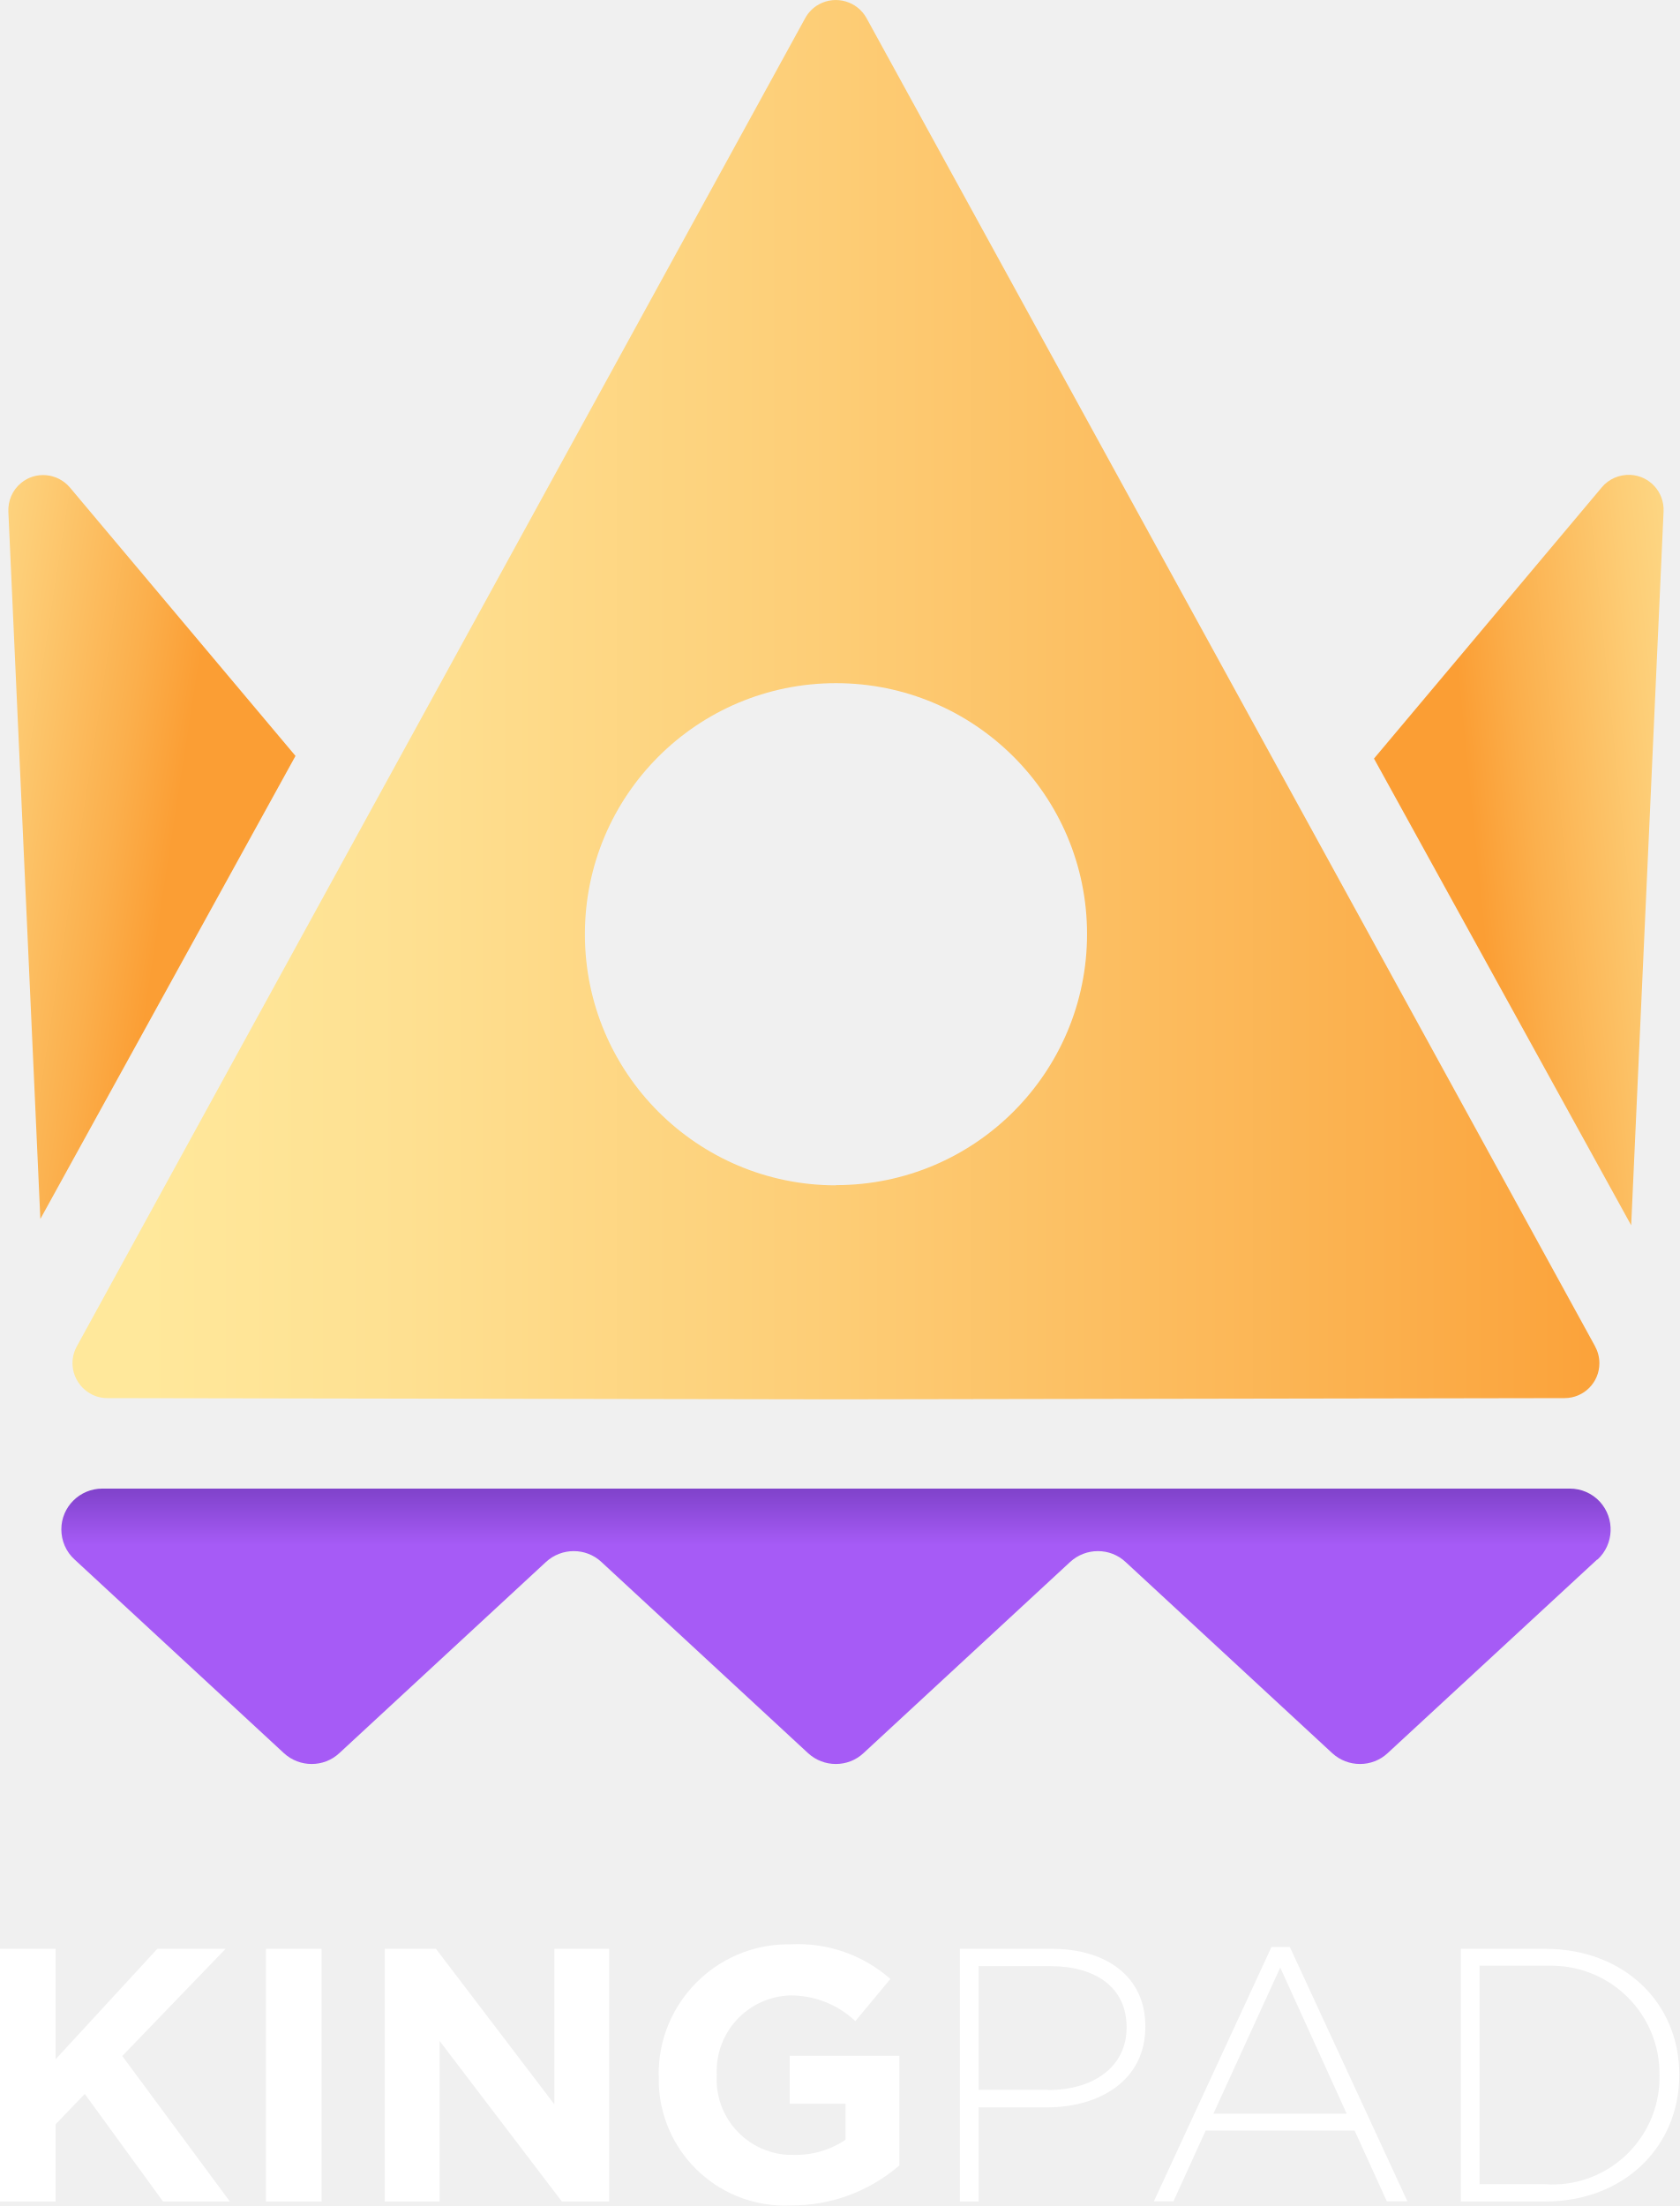
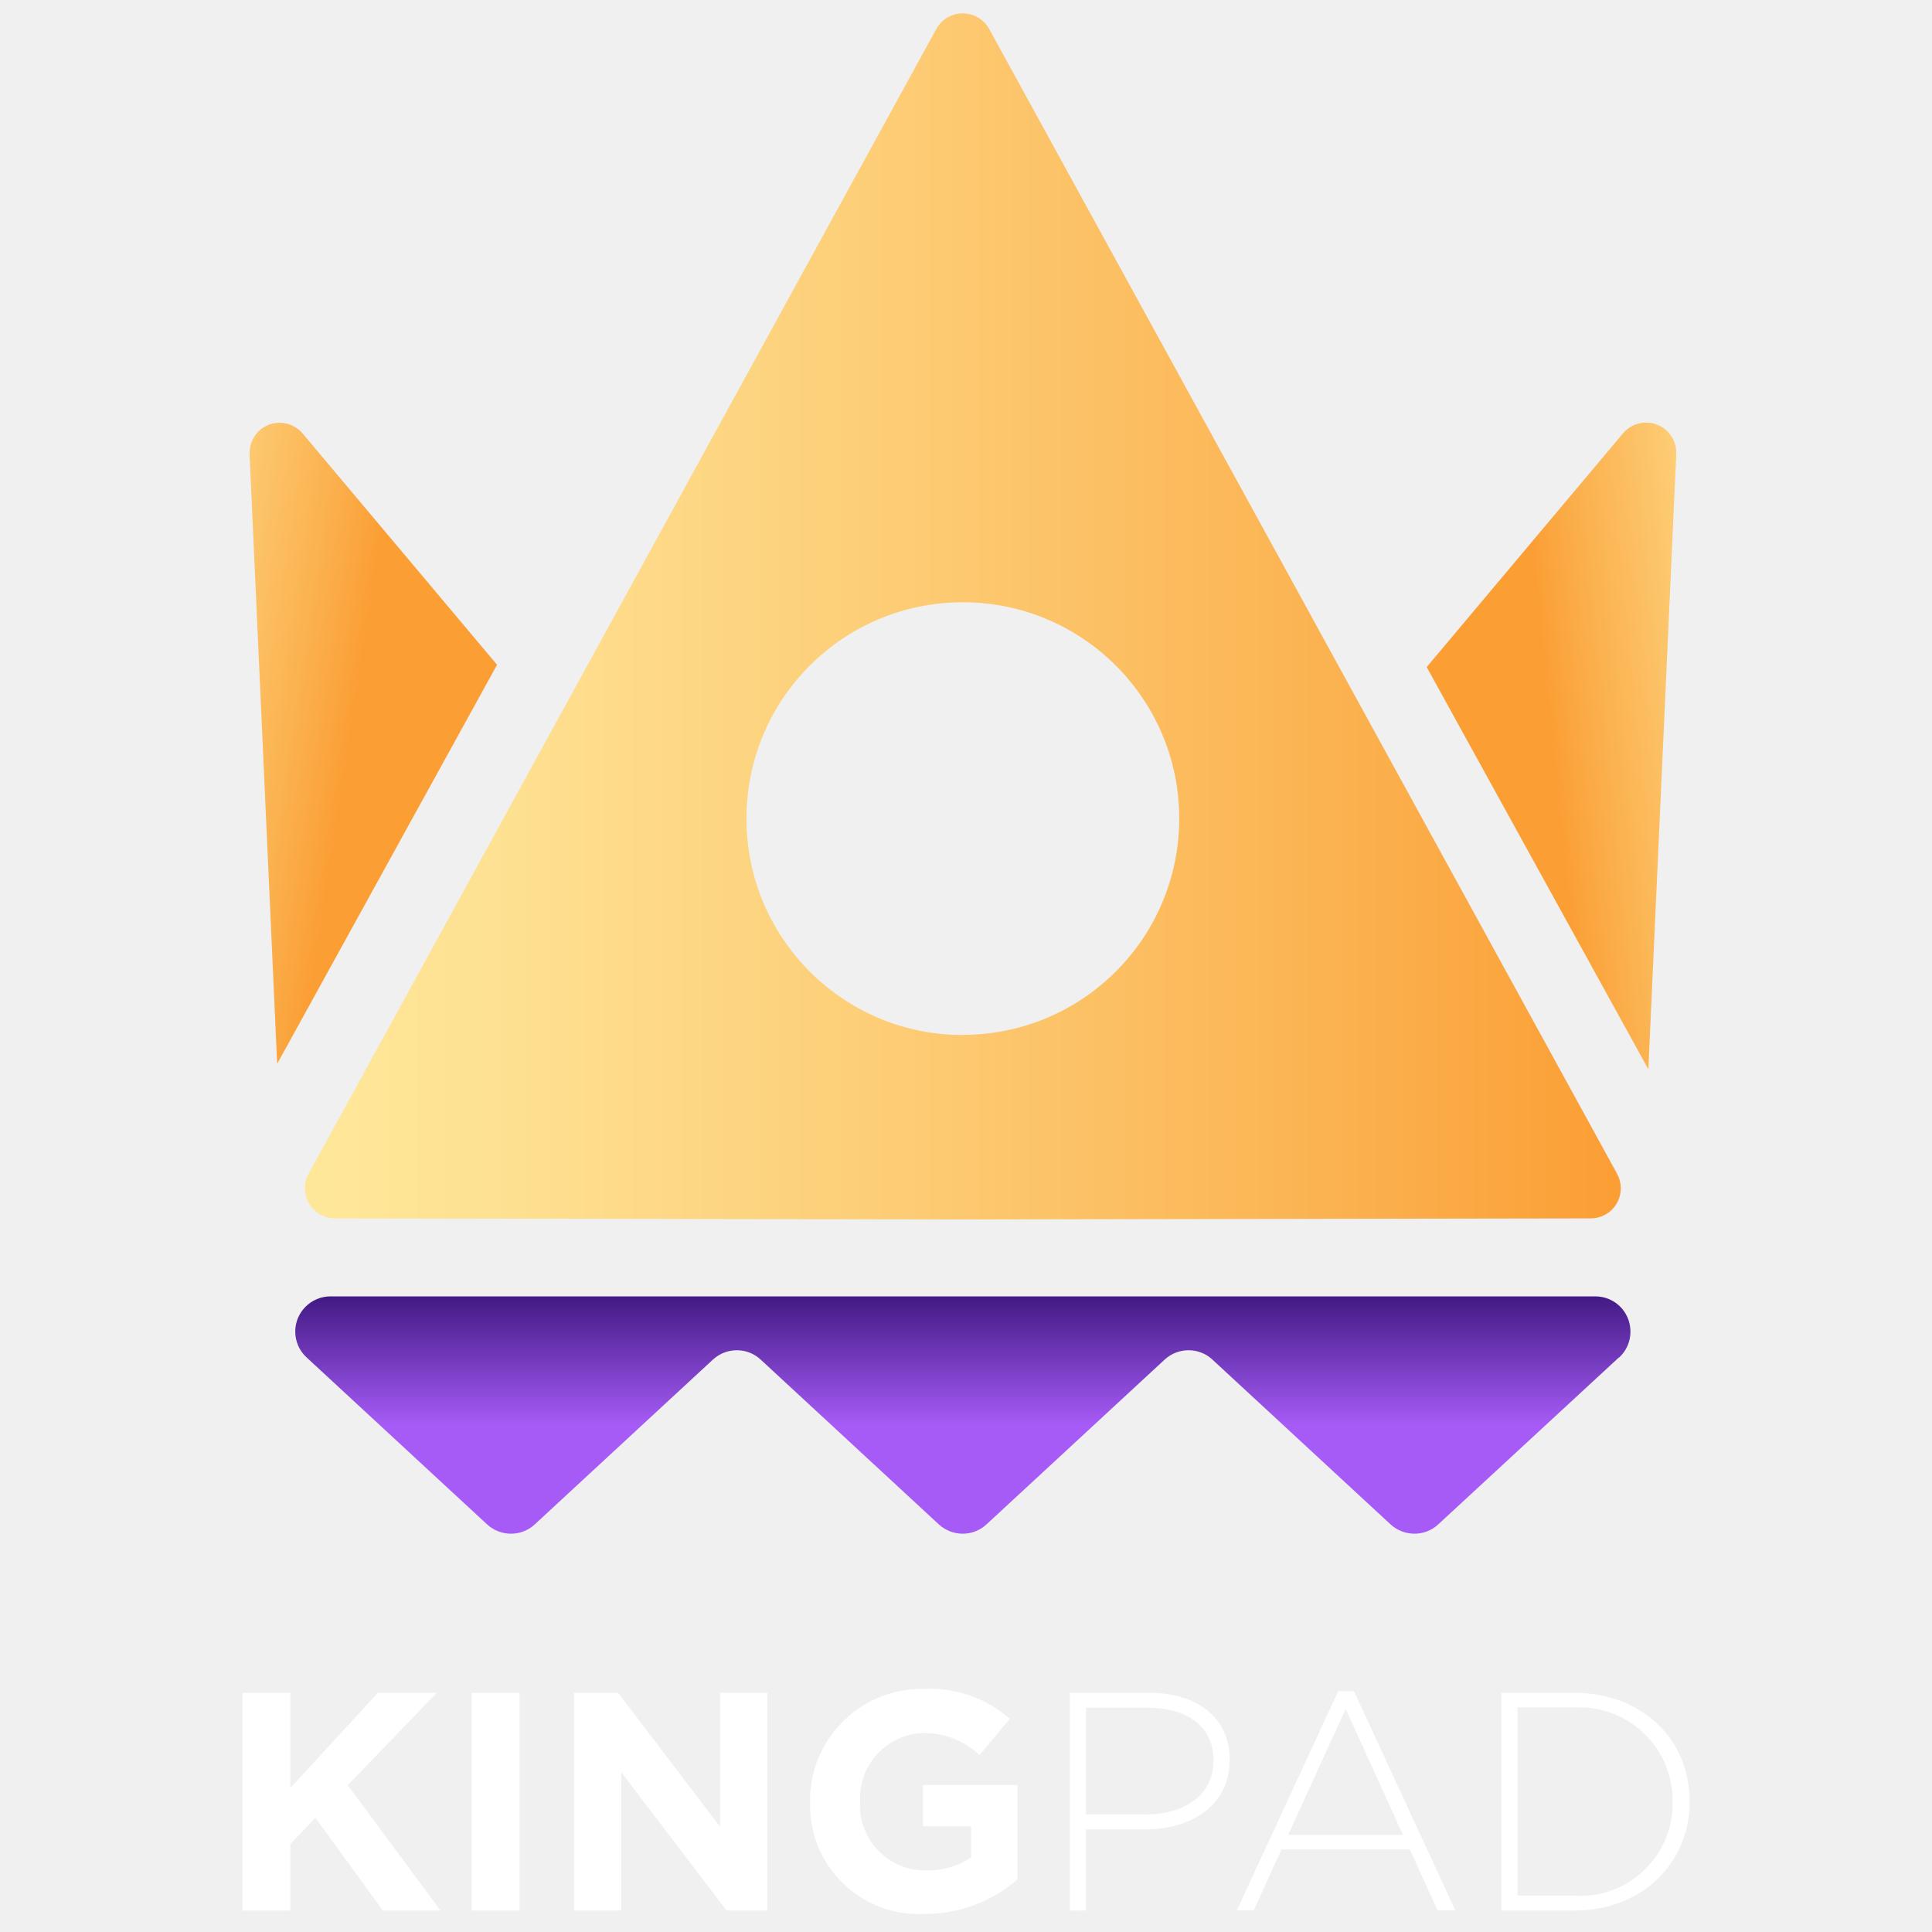
- <svg xmlns="http://www.w3.org/2000/svg" xmlns:xlink="http://www.w3.org/1999/xlink" id="Layer_2" data-name="Layer 2" viewBox="0 0 82.4 108.24">
+ <svg xmlns="http://www.w3.org/2000/svg" xmlns:xlink="http://www.w3.org/1999/xlink" id="Layer_1" viewBox="0 0 110 110">
  <defs>
-     <style>
-       .cls-1 {
-         fill: url(#linear-gradient);
-       }
- 
-       .cls-2 {
-         fill: #fff;
-       }
- 
-       .cls-3 {
-         fill: url(#linear-gradient-3);
-       }
- 
-       .cls-4 {
-         fill: url(#linear-gradient-4);
-       }
- 
-       .cls-5 {
-         fill: url(#linear-gradient-2);
-       }
-     </style>
-     <linearGradient id="linear-gradient" x1="-699.92" y1="-694.24" x2="-698.89" y2="-694.65" gradientTransform="translate(9855.71 -25312.28) scale(14.09 -36.5)" gradientUnits="userSpaceOnUse">
+     <style>.cls-1{fill:url(#linear-gradient);}.cls-2{fill:#fff;}.cls-3{fill:url(#linear-gradient-3);}.cls-4{fill:url(#linear-gradient-4);}.cls-5{fill:url(#linear-gradient-2);}</style>
+     <linearGradient id="linear-gradient" x1="61.05" y1="168.26" x2="62.08" y2="167.85" gradientTransform="translate(-855.37 6172.97) scale(14.09 -36.5)" gradientUnits="userSpaceOnUse">
      <stop offset="0" stop-color="#ffe89b" />
      <stop offset=".17" stop-color="#fee091" />
      <stop offset=".45" stop-color="#fdcd76" />
      <stop offset=".82" stop-color="#fbaf4c" />
      <stop offset="1" stop-color="#fb9e34" />
    </linearGradient>
-     <linearGradient id="linear-gradient-2" x1="-697.8" y1="-694.05" x2="-698.86" y2="-694.33" gradientTransform="translate(10003.81 -25523.84) scale(14.21 -36.83)" xlink:href="#linear-gradient" />
-     <linearGradient id="linear-gradient-3" x1="-708.76" y1="-677.27" x2="-707.76" y2="-677.27" gradientTransform="translate(53107.22 -46465.4) scale(74.92 -68.66)" xlink:href="#linear-gradient" />
-     <linearGradient id="linear-gradient-4" x1="-708.29" y1="-756.72" x2="-708.29" y2="-757.31" gradientTransform="translate(53887.58 -10155.45) scale(76.02 -13.51)" gradientUnits="userSpaceOnUse">
+     <linearGradient id="linear-gradient-2" x1="63.3" y1="168.2" x2="62.24" y2="167.92" gradientTransform="translate(-795.88 6229.63) scale(14.21 -36.83)" xlink:href="#linear-gradient" />
+     <linearGradient id="linear-gradient-3" x1="65.19" y1="171.48" x2="66.19" y2="171.48" gradientTransform="translate(-4867.07 11808.72) scale(74.92 -68.66)" xlink:href="#linear-gradient" />
+     <linearGradient id="linear-gradient-4" x1="65.7" y1="155.71" x2="65.7" y2="155.11" gradientTransform="translate(-4940.11 2176.68) scale(76.02 -13.51)" gradientUnits="userSpaceOnUse">
      <stop offset="0" stop-color="#371378" />
      <stop offset="1" stop-color="#a65bf6" />
    </linearGradient>
  </defs>
-   <g id="svg2575">
-     <g id="Layer_1-3" data-name="Layer 1-3">
-       <g id="Group_29789" data-name="Group 29789">
-         <g id="Group_29787" data-name="Group 29787">
-           <path id="Path_30349" data-name="Path 30349" class="cls-2" d="M0,95.62H2.73v5.42l4.99-5.42h3.35l-5.07,5.26,5.28,7.14h-3.28l-3.84-5.28-1.43,1.49v3.79H0v-12.4H0Z" />
-           <path id="Path_30350" data-name="Path 30350" class="cls-2" d="M13.05,95.62h2.73v12.4h-2.73v-12.4Z" />
-           <path id="Path_30351" data-name="Path 30351" class="cls-2" d="M18.88,95.62h2.51l5.81,7.63v-7.63h2.69v12.4h-2.32l-6-7.88v7.88h-2.69v-12.4h0Z" />
-           <path id="Path_30352" data-name="Path 30352" class="cls-2" d="M32.32,101.85v-.04c-.03-3.51,2.8-6.38,6.31-6.41,.06,0,.13,0,.19,0,1.78-.09,3.53,.52,4.87,1.7l-1.72,2.07c-.87-.83-2.04-1.28-3.24-1.26-2.05,.09-3.64,1.81-3.56,3.86v.04c-.12,2.05,1.44,3.8,3.49,3.92,.09,0,.18,0,.26,0,.91,.03,1.81-.23,2.57-.74v-1.77h-2.74v-2.35h5.38v5.38c-1.47,1.27-3.35,1.97-5.29,1.96-3.42,.18-6.33-2.44-6.51-5.86,0-.17-.01-.34,0-.52h0Z" />
-           <path id="Path_30353" data-name="Path 30353" class="cls-2" d="M47.1,95.62h4.5c2.73,0,4.6,1.4,4.6,3.79v.04c0,2.62-2.23,3.95-4.83,3.95h-3.35v4.62h-.92v-12.4h0Zm4.32,6.93c2.3,0,3.86-1.19,3.86-3.05v-.04c0-1.96-1.54-2.99-3.75-2.99h-3.51v6.07h3.4Z" />
-           <path id="Path_30354" data-name="Path 30354" class="cls-2" d="M62.4,95.53h.89l5.77,12.48h-1.01l-1.58-3.47h-7.31l-1.58,3.47h-.96l5.77-12.48h0Zm3.68,8.18l-3.26-7.17-3.28,7.17h6.53Z" />
-           <path id="Path_30355" data-name="Path 30355" class="cls-2" d="M71.68,95.62h4.13c3.9,0,6.59,2.67,6.59,6.16v.04c0,3.49-2.69,6.2-6.59,6.2h-4.13v-12.4Zm.92,.85v10.7h3.2c2.9,.21,5.41-1.98,5.62-4.88,.01-.15,.01-.29,.01-.44v-.04c.03-2.93-2.32-5.33-5.26-5.36-.13,0-.25,0-.38,0h-3.2Z" />
-         </g>
-         <g id="Group_29788" data-name="Group 29788">
-           <path id="Path_30356" data-name="Path 30356" class="cls-1" d="M14.5,37.09L3.43,23.92c-.61-.72-1.69-.82-2.41-.21-.41,.34-.63,.86-.61,1.39L1.98,59.81l12.52-22.72h0Z" />
-           <path id="Path_30357" data-name="Path 30357" class="cls-5" d="M80.04,60.13l1.59-35.04c.04-.95-.69-1.75-1.64-1.79-.53-.02-1.05,.2-1.39,.61l-11.18,13.31,12.62,22.9Z" />
-         </g>
-         <path id="Path_30358" data-name="Path 30358" class="cls-3" d="M78.27,66.06L42.52,.89c-.46-.83-1.5-1.13-2.33-.68-.29,.16-.52,.39-.68,.68L3.77,66.06c-.46,.83-.15,1.87,.68,2.33,.25,.14,.53,.21,.82,.21l35.75,.06,35.75-.06c.95,0,1.71-.77,1.71-1.71,0-.29-.07-.57-.21-.82h0Zm-37.25-7.9c-6.8,0-12.32-5.51-12.32-12.32s5.51-12.32,12.32-12.32c6.8,0,12.32,5.51,12.32,12.31,0,6.8-5.51,12.32-12.32,12.32h0Z" />
-         <path id="Path_30359" data-name="Path 30359" class="cls-4" d="M78.39,76.52c.81-.75,.86-2.02,.11-2.84-.38-.41-.91-.64-1.47-.64H5.02c-1.11,0-2.01,.9-2.01,2,0,.56,.23,1.1,.65,1.48l10.27,9.5c.77,.71,1.96,.71,2.72,0l10.14-9.38c.77-.71,1.96-.71,2.72,0l10.14,9.38c.77,.71,1.96,.71,2.72,0l10.14-9.38c.77-.71,1.96-.71,2.72,0l10.14,9.38c.77,.71,1.96,.71,2.72,0l10.28-9.5h0Z" />
+   <g id="Layer_1-3">
+     <g id="Group_29789">
+       <g id="Group_29787">
+         <path id="Path_30349" class="cls-2" d="M13.8,96.38h2.73v5.42l4.99-5.42h3.35l-5.07,5.26,5.28,7.14h-3.28l-3.84-5.28-1.43,1.49v3.79h-2.72v-12.4h0Z" />
+         <path id="Path_30350" class="cls-2" d="M26.85,96.38h2.73v12.4h-2.73v-12.4Z" />
+         <path id="Path_30351" class="cls-2" d="M32.68,96.38h2.51l5.81,7.63v-7.63h2.69v12.4h-2.32l-6-7.88v7.88h-2.69v-12.4h0Z" />
+         <path id="Path_30352" class="cls-2" d="M46.12,102.61v-.04c-.03-3.51,2.8-6.38,6.31-6.41,.06,0,.13,0,.19,0,1.78-.09,3.53,.52,4.87,1.7l-1.72,2.07c-.87-.83-2.04-1.28-3.24-1.26-2.05,.09-3.64,1.81-3.56,3.86v.04c-.12,2.05,1.44,3.8,3.49,3.92,.09,0,.18,0,.26,0,.91,.03,1.81-.23,2.57-.74v-1.77h-2.74v-2.35h5.38v5.38c-1.47,1.27-3.35,1.97-5.29,1.96-3.42,.18-6.33-2.44-6.51-5.86,0-.17-.01-.34,0-.52h0Z" />
+         <path id="Path_30353" class="cls-2" d="M60.91,96.38h4.5c2.73,0,4.6,1.4,4.6,3.79v.04c0,2.62-2.23,3.95-4.83,3.95h-3.35v4.62h-.92v-12.4h0Zm4.32,6.93c2.3,0,3.86-1.19,3.86-3.05v-.04c0-1.96-1.54-2.99-3.75-2.99h-3.51v6.07h3.4Z" />
+         <path id="Path_30354" class="cls-2" d="M76.2,96.29h.89l5.77,12.48h-1.01l-1.58-3.47h-7.31l-1.58,3.47h-.96l5.77-12.48h0Zm3.68,8.18l-3.26-7.17-3.28,7.17h6.53Z" />
+         <path id="Path_30355" class="cls-2" d="M85.48,96.38h4.13c3.9,0,6.59,2.67,6.59,6.16v.04c0,3.49-2.69,6.2-6.59,6.2h-4.13v-12.4Zm.92,.85v10.7h3.2c2.9,.21,5.41-1.98,5.62-4.88,.01-.15,.01-.29,.01-.44v-.04c.03-2.93-2.32-5.33-5.26-5.36-.13,0-.25,0-.38,0h-3.2Z" />
      </g>
+       <g id="Group_29788">
+         <path id="Path_30356" class="cls-1" d="M28.3,37.85l-11.07-13.17c-.61-.72-1.69-.82-2.41-.21-.41,.34-.63,.86-.61,1.39l1.57,34.71,12.52-22.72h0Z" />
+         <path id="Path_30357" class="cls-5" d="M93.85,60.89l1.59-35.04c.04-.95-.69-1.75-1.64-1.79-.53-.02-1.05,.2-1.39,.61l-11.18,13.31,12.62,22.9Z" />
+       </g>
+       <path id="Path_30358" class="cls-3" d="M92.07,66.83L56.32,1.65c-.46-.83-1.5-1.13-2.33-.68-.29,.16-.52,.39-.68,.68L17.57,66.83c-.46,.83-.15,1.87,.68,2.33,.25,.14,.53,.21,.82,.21l35.75,.06,35.75-.06c.95,0,1.71-.77,1.71-1.71,0-.29-.07-.57-.21-.82h0Zm-37.25-7.9c-6.8,0-12.32-5.51-12.32-12.32s5.51-12.32,12.32-12.32c6.8,0,12.32,5.51,12.32,12.31,0,6.8-5.51,12.32-12.32,12.32h0Z" />
+       <path id="Path_30359" class="cls-4" d="M92.19,77.29c.81-.75,.86-2.02,.11-2.84-.38-.41-.91-.64-1.47-.64H18.82c-1.11,0-2.01,.9-2.01,2,0,.56,.23,1.1,.65,1.48l10.27,9.5c.77,.71,1.96,.71,2.72,0l10.14-9.38c.77-.71,1.96-.71,2.72,0l10.14,9.38c.77,.71,1.96,.71,2.72,0l10.14-9.38c.77-.71,1.96-.71,2.72,0l10.14,9.38c.77,.71,1.96,.71,2.72,0l10.28-9.5h0Z" />
    </g>
  </g>
</svg>
